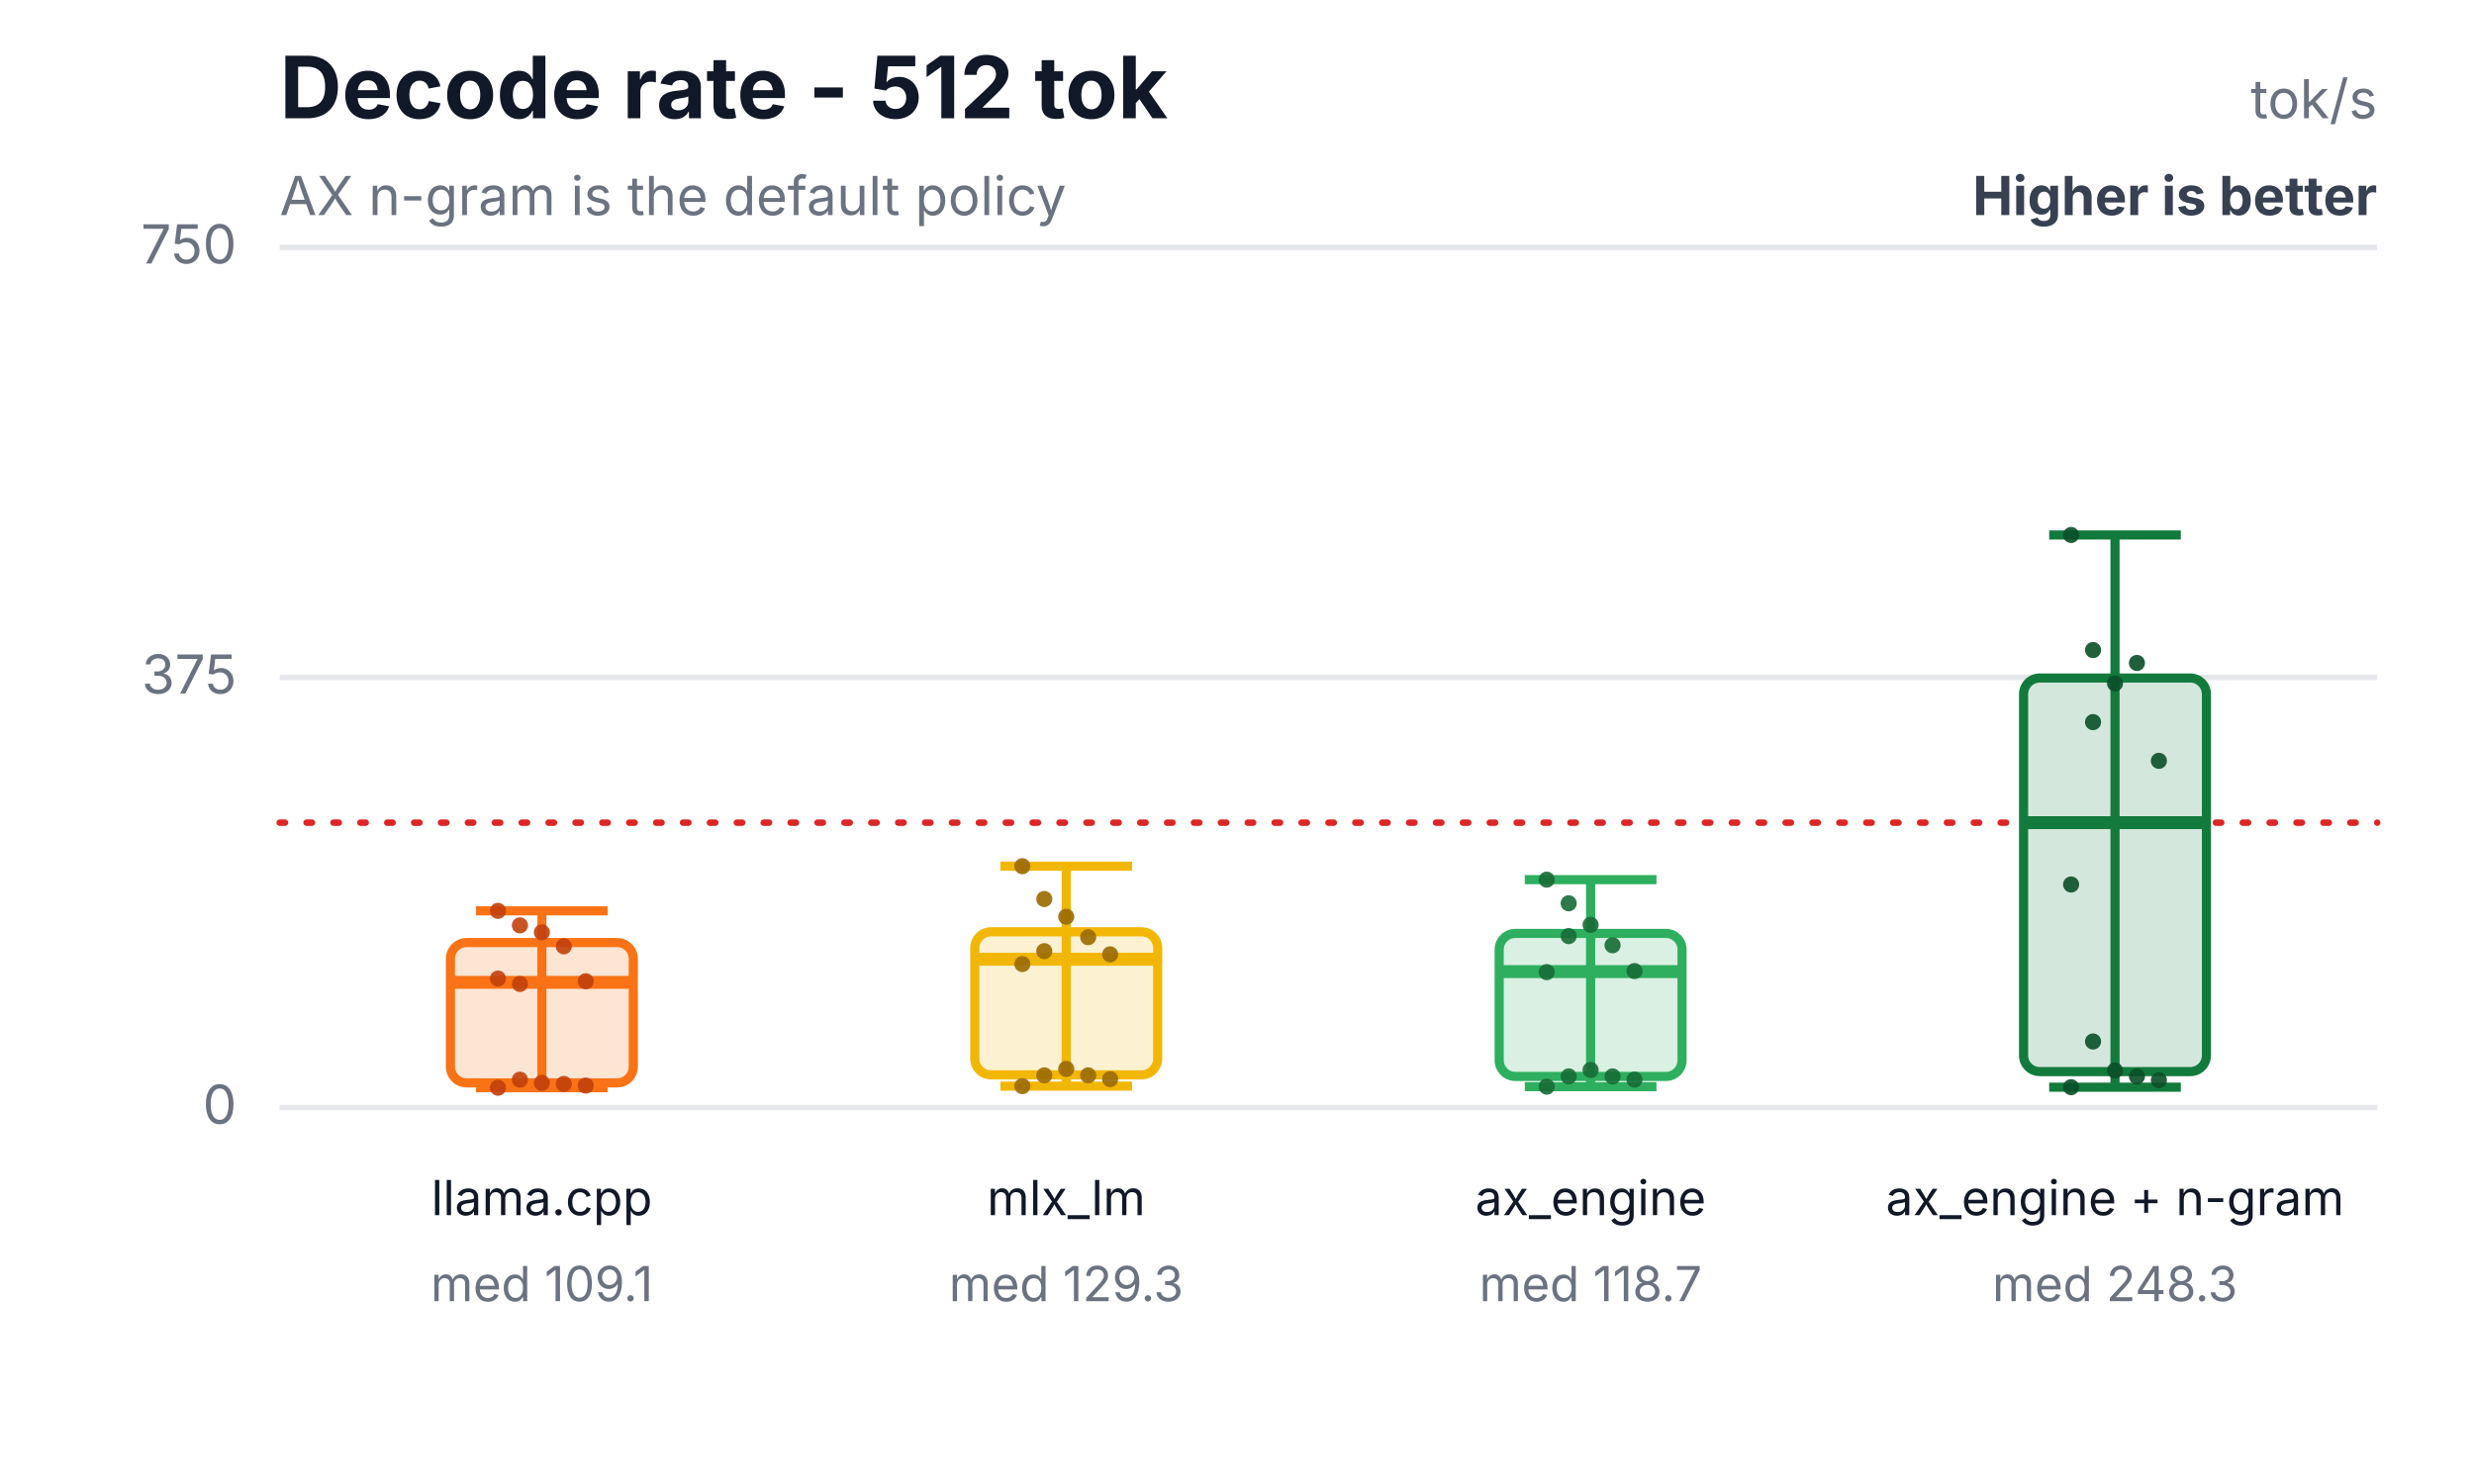
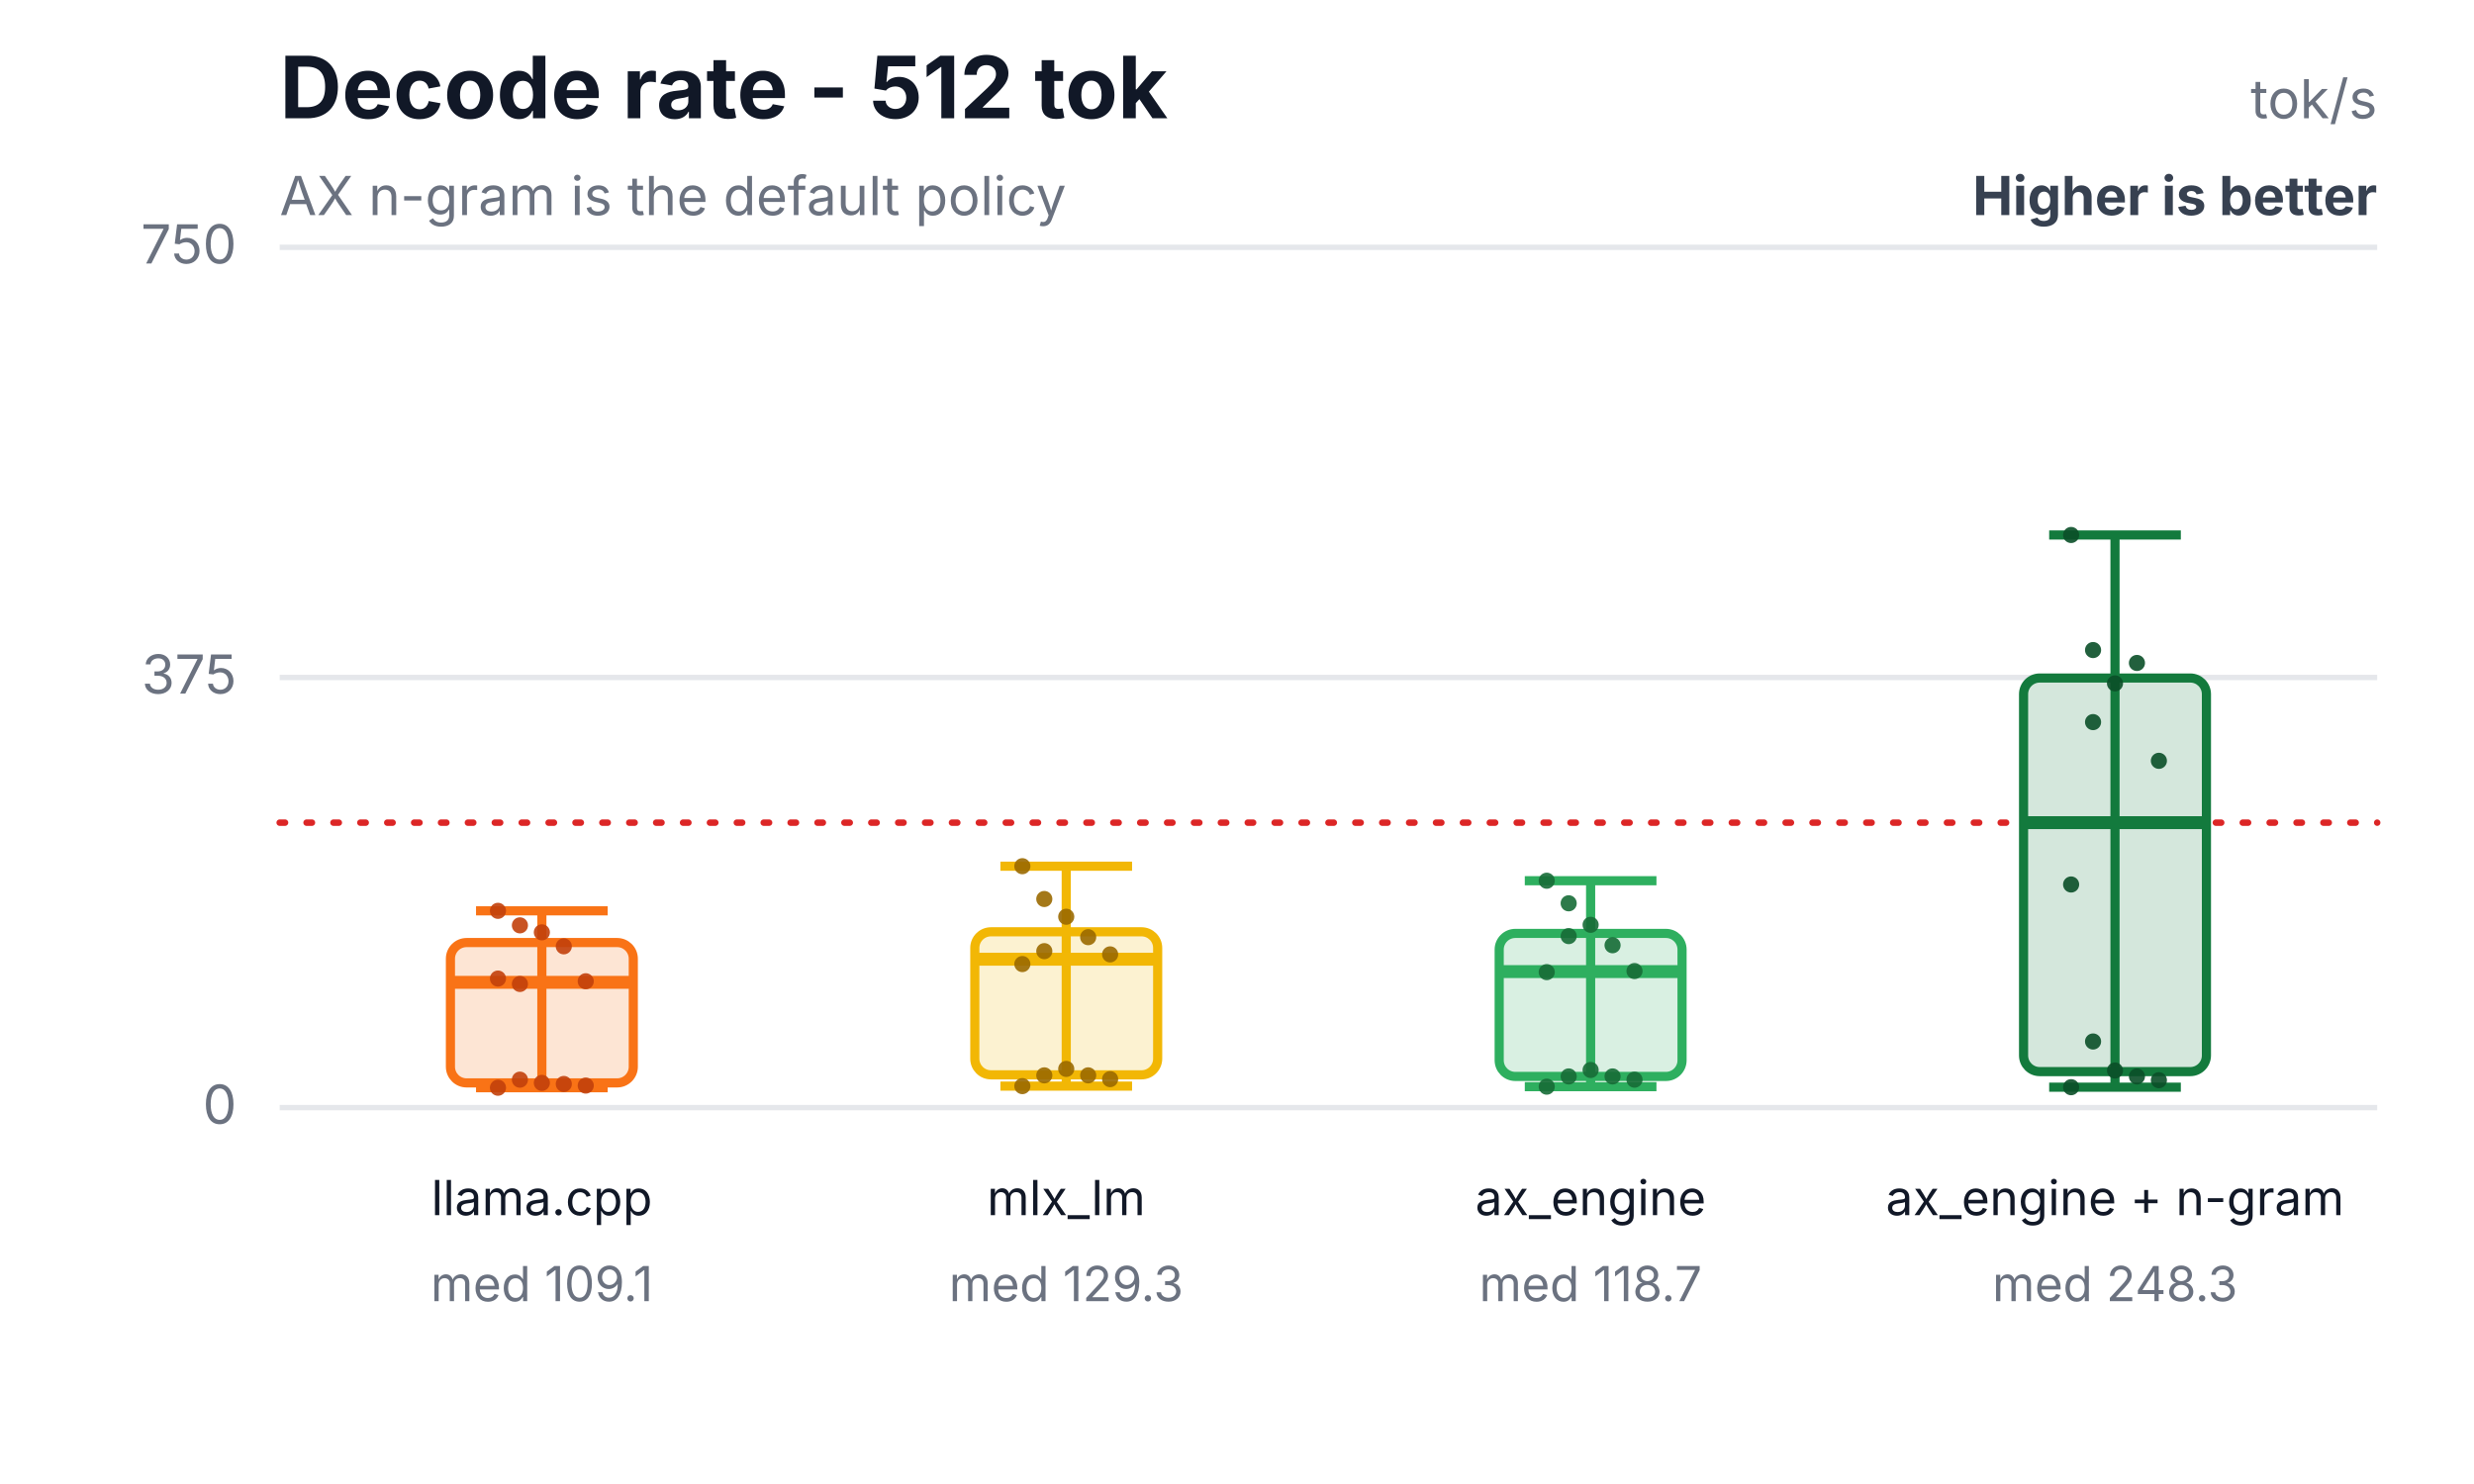
<svg xmlns="http://www.w3.org/2000/svg" width="460" height="276" viewBox="0 0 460 276" role="img" aria-labelledby="title desc">
  <rect width="460" height="276" fill="#ffffff" />
  <text x="52" y="22" font-family="Inter,Segoe UI,Arial,sans-serif" font-size="16" font-weight="700" fill="#111827">Decode rate - 512 tok</text>
  <text x="52" y="40" font-family="Inter,Segoe UI,Arial,sans-serif" font-size="10" fill="#6b7280">AX n-gram is the default policy</text>
  <text x="442" y="22" text-anchor="end" font-family="Inter,Segoe UI,Arial,sans-serif" font-size="10" fill="#6b7280">tok/s</text>
  <text x="442" y="40" text-anchor="end" font-family="Inter,Segoe UI,Arial,sans-serif" font-size="10" font-weight="700" fill="#374151">Higher is better</text>
  <line x1="52" y1="206.0" x2="442" y2="206.0" stroke="#e5e7eb" stroke-width="1" />
  <text x="44" y="209.0" text-anchor="end" font-family="Inter,Segoe UI,Arial,sans-serif" font-size="10" fill="#6b7280">0</text>
  <line x1="52" y1="126.0" x2="442" y2="126.0" stroke="#e5e7eb" stroke-width="1" />
  <text x="44" y="129.0" text-anchor="end" font-family="Inter,Segoe UI,Arial,sans-serif" font-size="10" fill="#6b7280">375</text>
  <line x1="52" y1="46.0" x2="442" y2="46.0" stroke="#e5e7eb" stroke-width="1" />
  <text x="44" y="49.0" text-anchor="end" font-family="Inter,Segoe UI,Arial,sans-serif" font-size="10" fill="#6b7280">750</text>
  <line x1="52" y1="153.0" x2="442" y2="153.0" stroke="#dc2626" stroke-width="1.2" stroke-dasharray="1 4" stroke-linecap="round" />
  <line x1="100.75" y1="169.4" x2="100.75" y2="202.3" stroke="#f97316" stroke-width="1.7" />
  <line x1="88.51" y1="169.4" x2="112.99" y2="169.4" stroke="#f97316" stroke-width="1.7" />
  <line x1="88.51" y1="202.3" x2="112.99" y2="202.3" stroke="#f97316" stroke-width="1.7" />
  <rect x="83.75" y="175.3" width="34" height="26.1" rx="3" fill="#f97316" fill-opacity="0.18" stroke="#f97316" stroke-width="1.7" />
  <line x1="83.75" y1="182.7" x2="117.75" y2="182.7" stroke="#f97316" stroke-width="2.4" />
  <text x="100.75" y="226" text-anchor="middle" font-family="Inter,Segoe UI,Arial,sans-serif" font-size="9" fill="#111827">llama.cpp</text>
  <text x="100.75" y="242" text-anchor="middle" font-family="Inter,Segoe UI,Arial,sans-serif" font-size="9" fill="#6b7280">med 109.1</text>
  <circle cx="92.59" cy="169.4" r="1.5" fill="#c2410c" fill-opacity="0.9" />
  <circle cx="96.67" cy="172.1" r="1.5" fill="#c2410c" fill-opacity="0.9" />
  <circle cx="100.75" cy="173.4" r="1.5" fill="#c2410c" fill-opacity="0.9" />
  <circle cx="104.83" cy="176.0" r="1.5" fill="#c2410c" fill-opacity="0.9" />
  <circle cx="108.91" cy="182.5" r="1.5" fill="#c2410c" fill-opacity="0.9" />
  <circle cx="92.59" cy="182.0" r="1.5" fill="#c2410c" fill-opacity="0.9" />
  <circle cx="96.67" cy="200.8" r="1.5" fill="#c2410c" fill-opacity="0.9" />
  <circle cx="100.75" cy="201.4" r="1.5" fill="#c2410c" fill-opacity="0.9" />
  <circle cx="104.83" cy="201.6" r="1.5" fill="#c2410c" fill-opacity="0.9" />
  <circle cx="108.91" cy="201.9" r="1.5" fill="#c2410c" fill-opacity="0.9" />
  <circle cx="92.59" cy="202.3" r="1.5" fill="#c2410c" fill-opacity="0.9" />
  <circle cx="96.67" cy="183.0" r="1.5" fill="#c2410c" fill-opacity="0.9" />
  <line x1="198.25" y1="161.1" x2="198.25" y2="202.0" stroke="#f2b705" stroke-width="1.7" />
  <line x1="186.01" y1="161.1" x2="210.49" y2="161.1" stroke="#f2b705" stroke-width="1.7" />
  <line x1="186.01" y1="202.0" x2="210.49" y2="202.0" stroke="#f2b705" stroke-width="1.7" />
  <rect x="181.25" y="173.3" width="34" height="26.6" rx="3" fill="#f2b705" fill-opacity="0.18" stroke="#f2b705" stroke-width="1.7" />
  <line x1="181.25" y1="178.4" x2="215.25" y2="178.4" stroke="#f2b705" stroke-width="2.4" />
  <text x="198.25" y="226" text-anchor="middle" font-family="Inter,Segoe UI,Arial,sans-serif" font-size="9" fill="#111827">mlx_lm</text>
  <text x="198.25" y="242" text-anchor="middle" font-family="Inter,Segoe UI,Arial,sans-serif" font-size="9" fill="#6b7280">med 129.3</text>
  <circle cx="190.09" cy="161.1" r="1.5" fill="#9a6a00" fill-opacity="0.9" />
  <circle cx="194.17" cy="167.2" r="1.5" fill="#9a6a00" fill-opacity="0.9" />
  <circle cx="198.25" cy="170.5" r="1.5" fill="#9a6a00" fill-opacity="0.9" />
  <circle cx="202.33" cy="174.3" r="1.5" fill="#9a6a00" fill-opacity="0.9" />
  <circle cx="206.41" cy="177.5" r="1.5" fill="#9a6a00" fill-opacity="0.9" />
  <circle cx="190.09" cy="179.3" r="1.5" fill="#9a6a00" fill-opacity="0.9" />
  <circle cx="194.17" cy="200.0" r="1.5" fill="#9a6a00" fill-opacity="0.9" />
  <circle cx="198.25" cy="198.8" r="1.5" fill="#9a6a00" fill-opacity="0.9" />
  <circle cx="202.33" cy="200.0" r="1.5" fill="#9a6a00" fill-opacity="0.9" />
  <circle cx="206.41" cy="200.7" r="1.5" fill="#9a6a00" fill-opacity="0.9" />
  <circle cx="190.09" cy="202.0" r="1.5" fill="#9a6a00" fill-opacity="0.9" />
  <circle cx="194.17" cy="176.9" r="1.5" fill="#9a6a00" fill-opacity="0.9" />
-   <line x1="295.75" y1="163.6" x2="295.75" y2="202.1" stroke="#2eaf5f" stroke-width="1.7" />
-   <line x1="283.51" y1="163.6" x2="307.99" y2="163.6" stroke="#2eaf5f" stroke-width="1.7" />
+   <line x1="295.75" y1="163.8" x2="295.75" y2="202.1" stroke="#2eaf5f" stroke-width="1.7" />
+   <line x1="283.51" y1="163.8" x2="307.99" y2="163.8" stroke="#2eaf5f" stroke-width="1.7" />
  <line x1="283.51" y1="202.1" x2="307.99" y2="202.1" stroke="#2eaf5f" stroke-width="1.7" />
  <rect x="278.75" y="173.6" width="34" height="26.6" rx="3" fill="#2eaf5f" fill-opacity="0.18" stroke="#2eaf5f" stroke-width="1.7" />
  <line x1="278.75" y1="180.7" x2="312.75" y2="180.7" stroke="#2eaf5f" stroke-width="2.4" />
  <text x="295.75" y="226" text-anchor="middle" font-family="Inter,Segoe UI,Arial,sans-serif" font-size="9" fill="#111827">ax_engine</text>
  <text x="295.75" y="242" text-anchor="middle" font-family="Inter,Segoe UI,Arial,sans-serif" font-size="9" fill="#6b7280">med 118.7</text>
-   <circle cx="287.59" cy="163.6" r="1.5" fill="#176c37" fill-opacity="0.9" />
+   <circle cx="287.59" cy="163.8" r="1.5" fill="#176c37" fill-opacity="0.9" />
  <circle cx="291.67" cy="168.0" r="1.5" fill="#176c37" fill-opacity="0.9" />
  <circle cx="295.75" cy="172.0" r="1.5" fill="#176c37" fill-opacity="0.9" />
  <circle cx="299.83" cy="175.8" r="1.5" fill="#176c37" fill-opacity="0.9" />
  <circle cx="303.91" cy="180.6" r="1.5" fill="#176c37" fill-opacity="0.9" />
  <circle cx="287.59" cy="180.8" r="1.5" fill="#176c37" fill-opacity="0.9" />
  <circle cx="291.67" cy="200.2" r="1.5" fill="#176c37" fill-opacity="0.9" />
  <circle cx="295.75" cy="199.0" r="1.5" fill="#176c37" fill-opacity="0.9" />
  <circle cx="299.83" cy="200.2" r="1.5" fill="#176c37" fill-opacity="0.9" />
  <circle cx="303.91" cy="200.8" r="1.5" fill="#176c37" fill-opacity="0.9" />
  <circle cx="287.59" cy="202.1" r="1.5" fill="#176c37" fill-opacity="0.9" />
  <circle cx="291.67" cy="174.1" r="1.5" fill="#176c37" fill-opacity="0.9" />
  <line x1="393.25" y1="99.5" x2="393.25" y2="202.2" stroke="#137a3d" stroke-width="1.7" />
  <line x1="381.01" y1="99.5" x2="405.49" y2="99.5" stroke="#137a3d" stroke-width="1.7" />
  <line x1="381.01" y1="202.2" x2="405.49" y2="202.2" stroke="#137a3d" stroke-width="1.7" />
  <rect x="376.25" y="126.1" width="34" height="73.2" rx="3" fill="#137a3d" fill-opacity="0.18" stroke="#137a3d" stroke-width="1.7" />
  <line x1="376.25" y1="153.0" x2="410.25" y2="153.0" stroke="#137a3d" stroke-width="2.4" />
  <text x="393.25" y="226" text-anchor="middle" font-family="Inter,Segoe UI,Arial,sans-serif" font-size="9" fill="#111827">ax_engine + n-gram</text>
  <text x="393.25" y="242" text-anchor="middle" font-family="Inter,Segoe UI,Arial,sans-serif" font-size="9" fill="#6b7280">med 248.3</text>
  <circle cx="385.09" cy="99.5" r="1.5" fill="#0b4f28" fill-opacity="0.9" />
  <circle cx="389.17" cy="120.9" r="1.5" fill="#0b4f28" fill-opacity="0.9" />
  <circle cx="393.25" cy="127.1" r="1.5" fill="#0b4f28" fill-opacity="0.9" />
  <circle cx="397.33" cy="123.3" r="1.5" fill="#0b4f28" fill-opacity="0.9" />
  <circle cx="401.41" cy="141.5" r="1.5" fill="#0b4f28" fill-opacity="0.9" />
  <circle cx="385.09" cy="164.5" r="1.5" fill="#0b4f28" fill-opacity="0.9" />
  <circle cx="389.17" cy="193.7" r="1.5" fill="#0b4f28" fill-opacity="0.9" />
  <circle cx="393.25" cy="199.1" r="1.5" fill="#0b4f28" fill-opacity="0.9" />
  <circle cx="397.33" cy="200.2" r="1.5" fill="#0b4f28" fill-opacity="0.9" />
  <circle cx="401.41" cy="200.9" r="1.5" fill="#0b4f28" fill-opacity="0.9" />
  <circle cx="385.09" cy="202.2" r="1.5" fill="#0b4f28" fill-opacity="0.9" />
  <circle cx="389.17" cy="134.3" r="1.5" fill="#0b4f28" fill-opacity="0.9" />
</svg>
